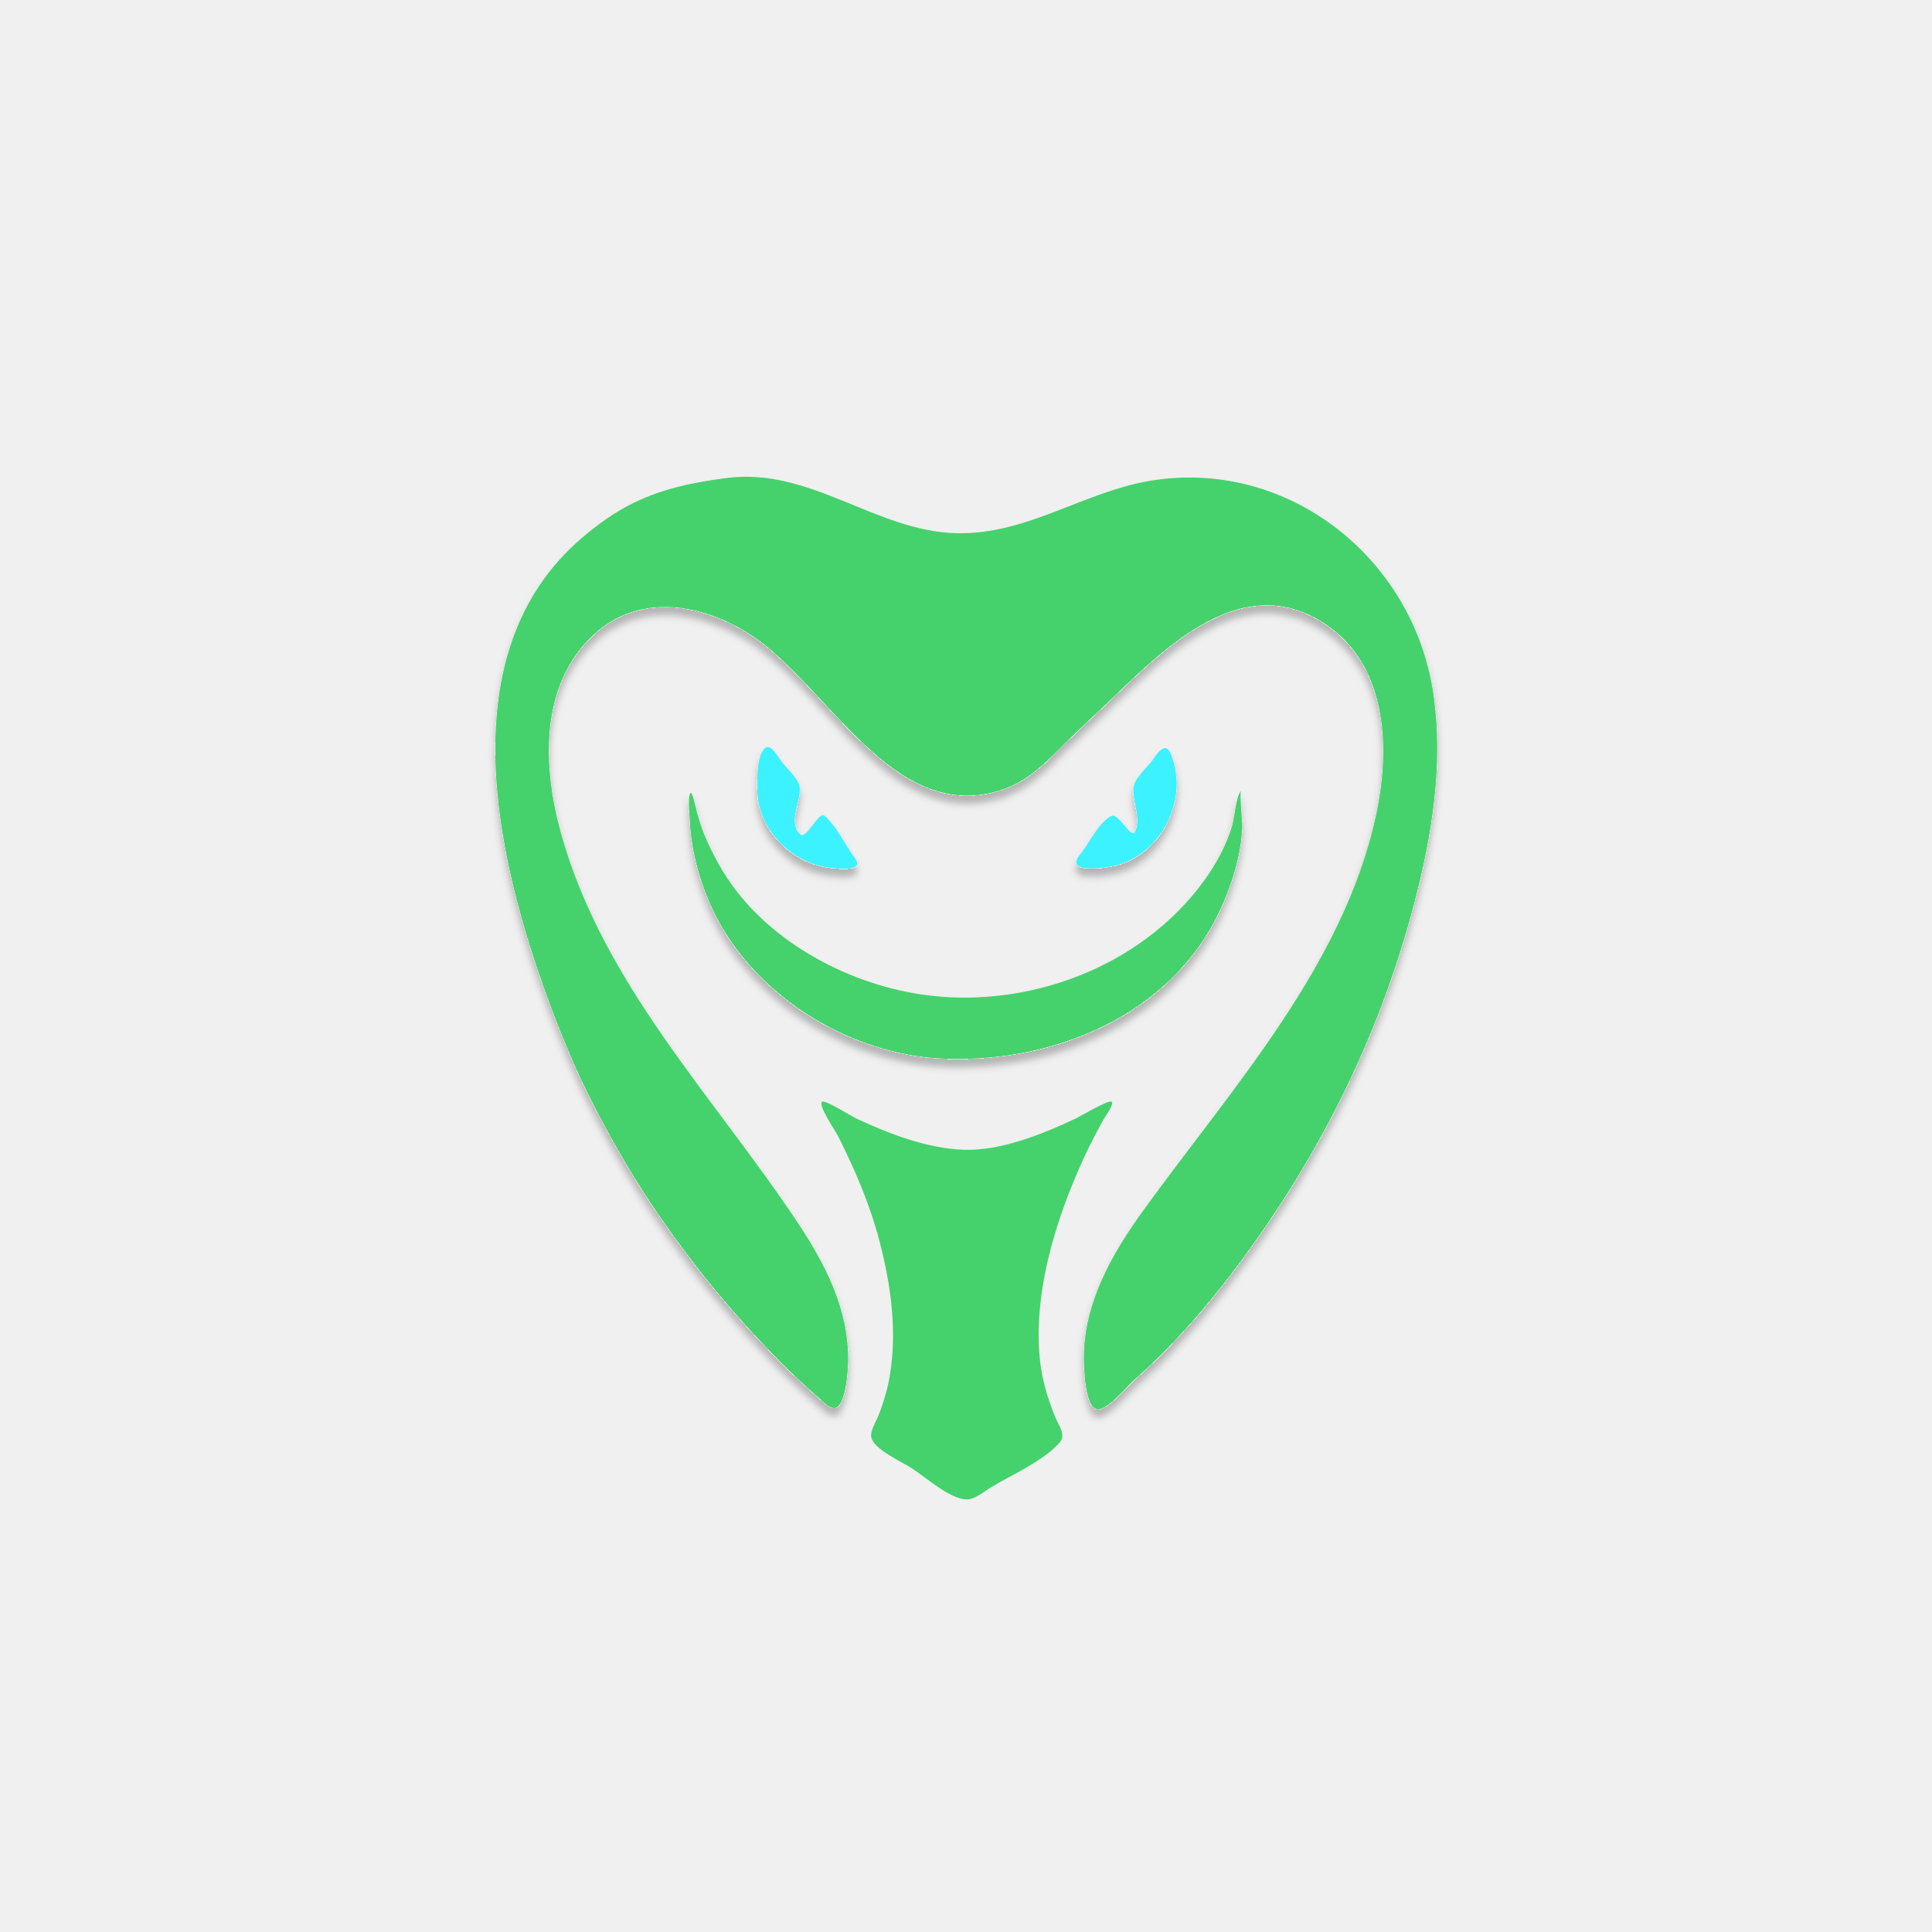
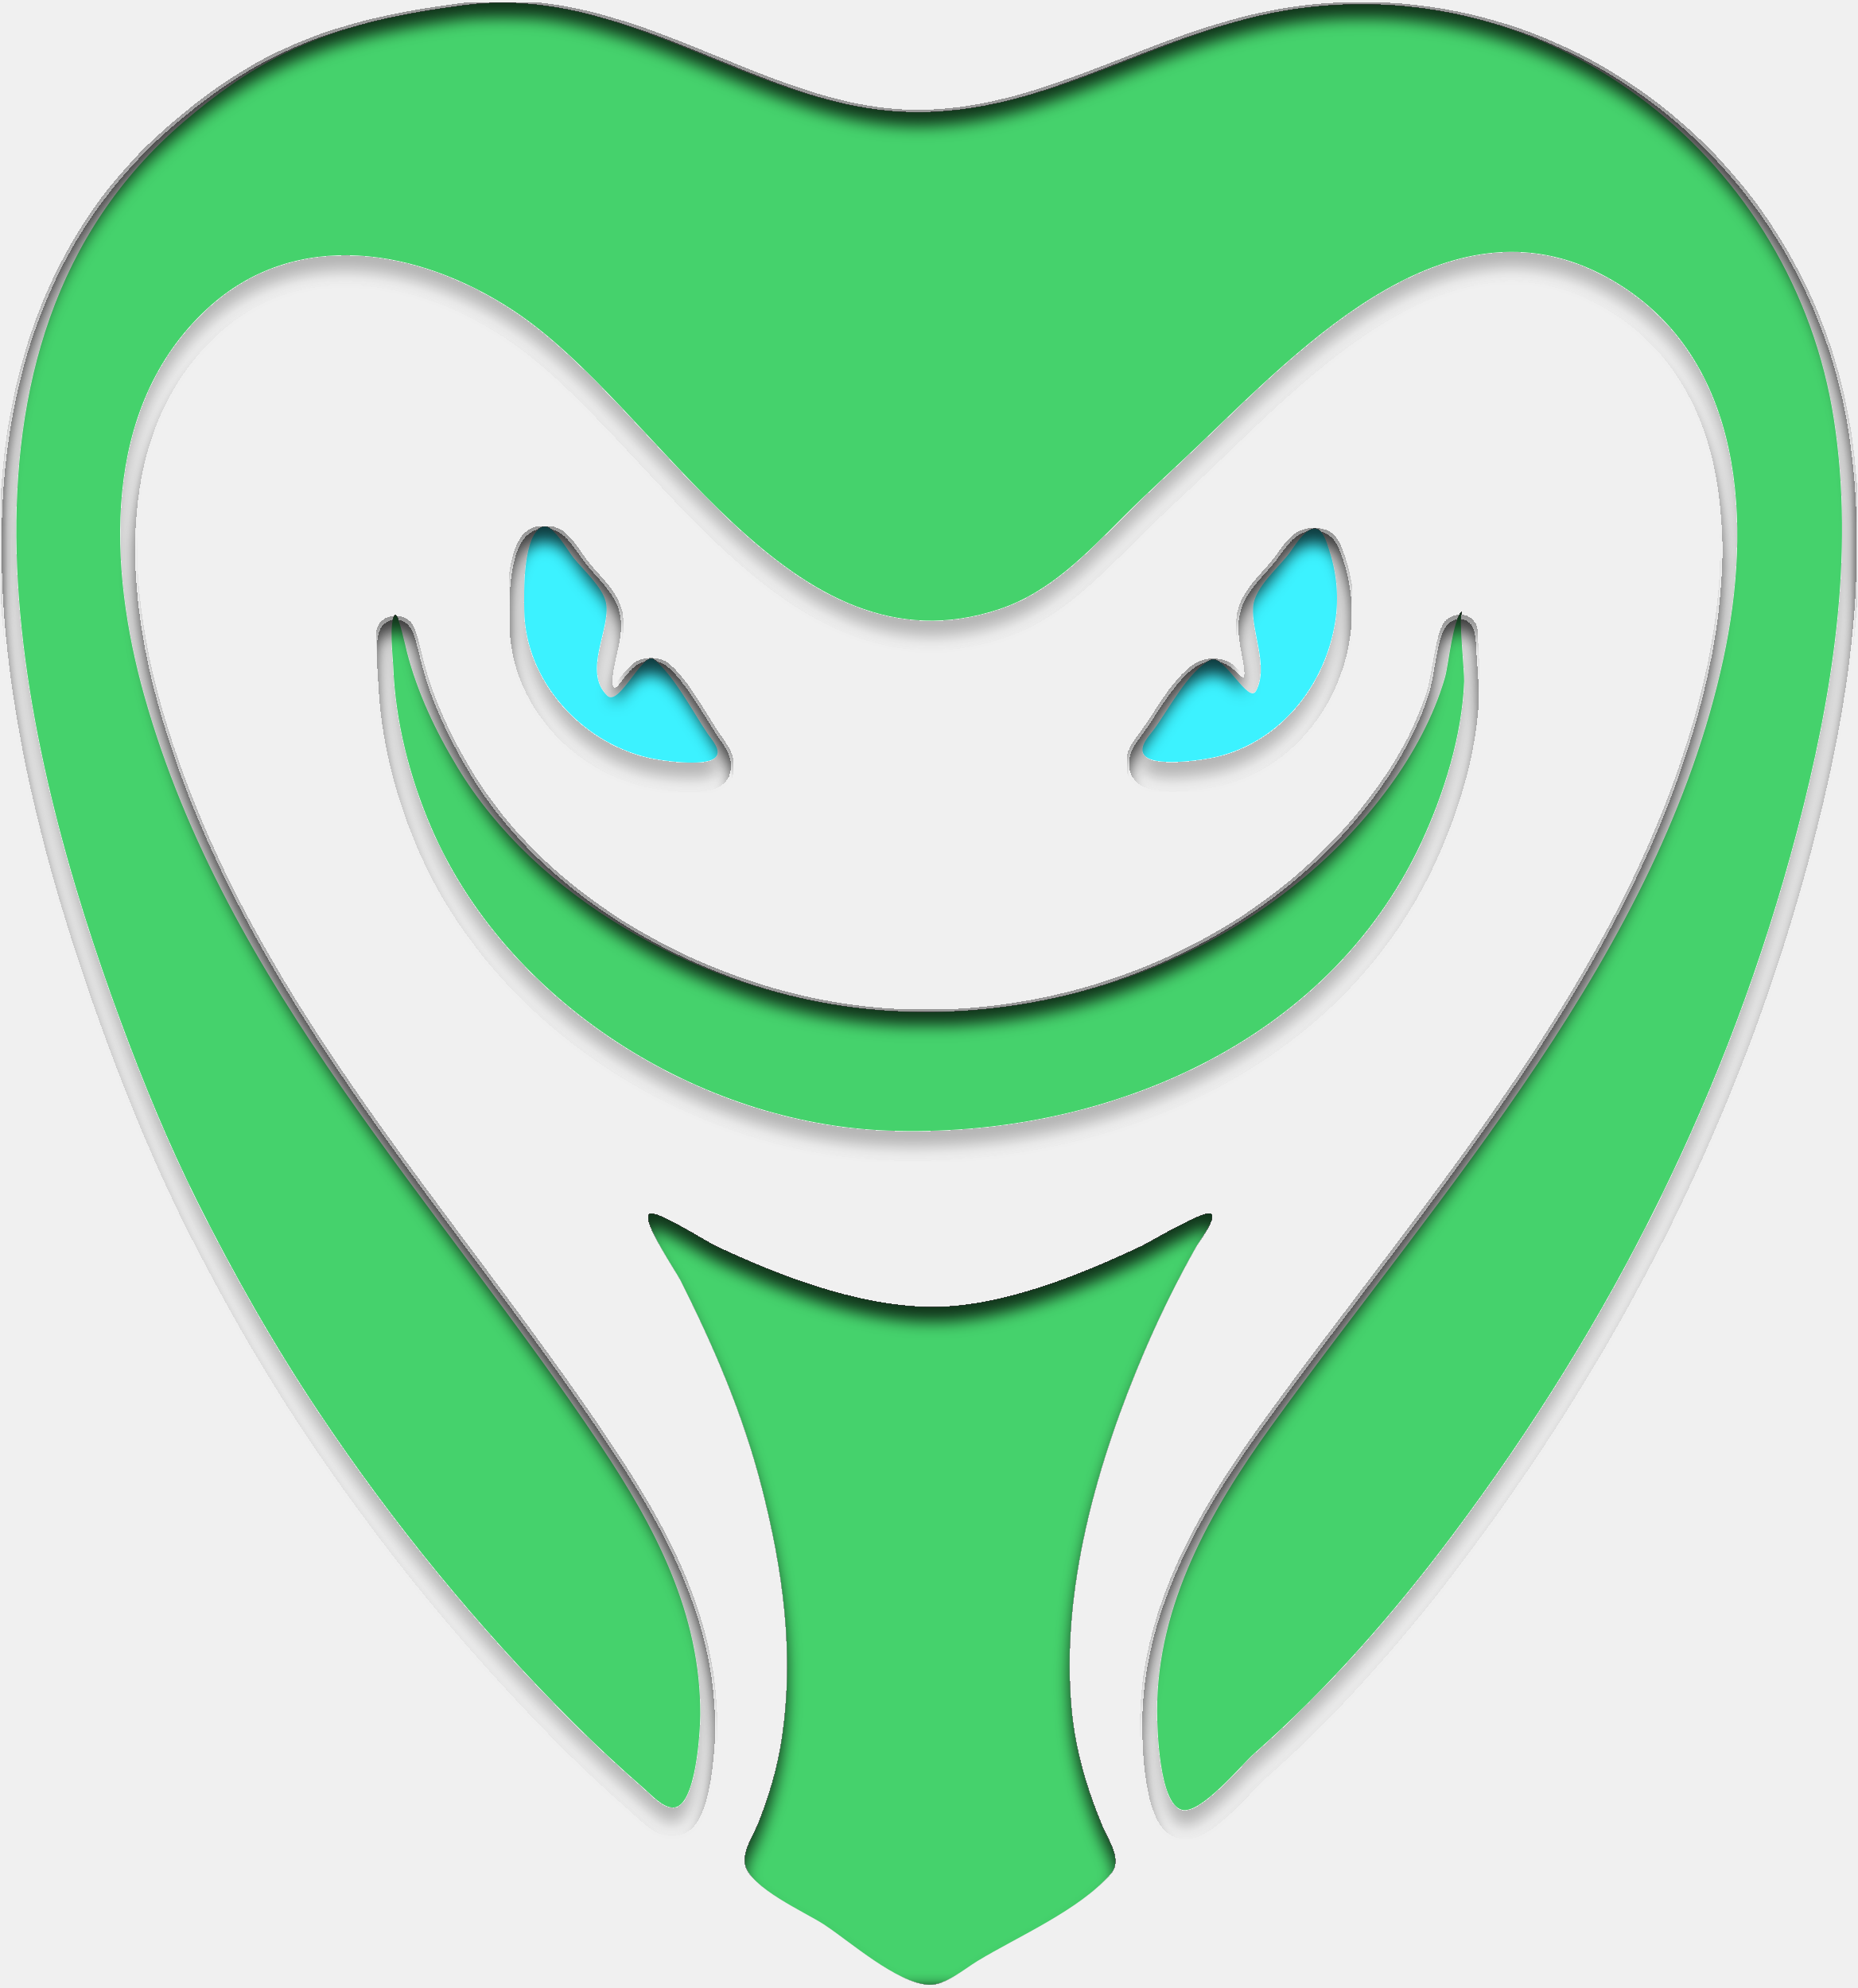
- <svg xmlns="http://www.w3.org/2000/svg" width="1000" height="1000" viewBox="0 0 1000 1000" fill="none">
-   <g filter="url(#filter0_d_0_1)">
-     <path d="M376 247.424C359.114 249.648 343.472 252.718 328 260.259C318.081 265.094 309.345 271.419 301 278.579C231.684 338.06 257.051 445.261 284.319 519C290.336 535.273 296.994 551.479 304.753 567C314.343 586.183 325.104 605.147 337 623C356.909 652.878 379.626 680.626 405 706C411.133 712.133 417.455 718.021 424 723.714C425.936 725.399 428.974 728.837 431.775 728.797C437.893 728.709 438.979 708.29 438.999 704C439.129 676.991 426.99 653.974 412.333 632C368.838 566.788 312.443 509.487 290.579 432C280.907 397.718 278.817 355.002 307.17 328.59C330.95 306.438 364.023 312.439 389 328.862C428.867 355.076 462.543 427.651 519 408.644C532.454 404.115 542.224 393.776 552 384C558.528 377.472 565.338 371.331 572 364.961C600.161 338.032 640.1 295.676 683 321.093C718.152 341.92 719.901 386.383 712.21 422C695.307 500.281 636.87 563.996 591.424 627C575.242 649.434 560.956 674.633 561 703C561.007 707.843 561.549 727.88 567.649 729.408C572.656 730.663 583.537 717.334 587 714.286C606.629 697.004 624.192 676.908 639.873 656C682.557 599.094 713.788 536.911 731.884 468C741.235 432.393 747.388 394.682 741.725 358C731.106 289.216 667.828 238.402 598 248.428C561.923 253.608 532.324 276.9 495 275.985C453.261 274.963 419.483 241.698 376 247.424Z" fill="#45D26C" />
+ <svg xmlns="http://www.w3.org/2000/svg" width="496" height="531" viewBox="0 0 496 531" fill="none">
+   <g filter="url(#filter0_i_1_3)">
+     <g clip-path="url(#clip0_1_3)">
+       <g filter="url(#filter1_d_1_3)">
+         <path d="M124 1.424C107.114 3.648 91.472 6.718 76 14.259C66.081 19.094 57.345 25.419 49 32.579C-20.316 92.06 5.051 199.261 32.319 273C38.336 289.273 44.994 305.479 52.753 321C62.343 340.183 73.104 359.147 85 377C104.909 406.878 127.626 434.626 153 460C159.133 466.133 165.455 472.021 172 477.714C173.936 479.399 176.974 482.837 179.775 482.797C185.893 482.709 186.979 462.29 186.999 458C187.129 430.991 174.99 407.974 160.333 386C116.838 320.788 60.443 263.487 38.579 186C28.907 151.718 26.817 109.002 55.17 82.59C78.95 60.438 112.023 66.439 137 82.862C176.867 109.076 210.543 181.651 267 162.644C280.454 158.115 290.224 147.776 300 138C306.528 131.472 313.338 125.331 320 118.961C348.161 92.032 388.1 49.676 431 75.093C466.152 95.92 467.901 140.383 460.21 176C443.307 254.281 384.87 317.996 339.424 381C323.242 403.434 308.956 428.633 309 457C309.007 461.843 309.549 481.88 315.649 483.408C320.656 484.663 331.537 471.334 335 468.286C354.629 451.004 372.192 430.908 387.873 410C430.557 353.094 461.788 290.911 479.884 222C489.235 186.393 495.388 148.682 489.725 112C479.106 43.216 415.828 -7.598 346 2.428C309.923 7.608 280.324 30.9 243 29.985C201.261 28.963 167.483 -4.302 124 1.424Z" fill="#45D26C" />
+       </g>
+       <g filter="url(#filter2_d_1_3)">
+         <path d="M145.167 140.667C139.485 142.113 139.941 158.717 140 163C140.262 181.851 155.25 198.142 173 202.333C176.476 203.154 187.834 204.847 190.833 202.5C193.08 200.742 190.089 197.6 189 196C185.08 190.24 180.051 180.474 174.667 176.167C171.704 173.796 165.35 188.892 162.167 185.833C155.458 179.388 163.174 167.896 161.833 161C161.044 156.942 155.711 152.159 153.167 149C151.794 147.296 147.658 140.033 145.167 140.667Z" fill="#3CF2FF" />
+       </g>
+       <g filter="url(#filter3_d_1_3)">
+         <path d="M350.331 141.346C347.714 142.231 345.708 145.941 344.119 148C341.159 151.836 335.066 156.957 334.642 162C334.086 168.604 338.909 178.093 335.437 184.534C333.419 188.277 326.945 174.749 323.329 176.306C317.555 178.795 311.742 190.042 308.016 194.999C306.901 196.483 304.316 199.172 305.306 201.258C307.202 205.25 321.618 202.922 325 202.1C342.032 197.964 353.894 182.942 356.561 166C357.568 159.6 356.967 153.144 354.971 147.001C354.369 145.149 353.18 140.382 350.331 141.346Z" fill="#3CF2FF" />
+       </g>
+       <g filter="url(#filter4_d_1_3)">
+         <path d="M390.407 163.366C387.877 165.62 386.879 177.464 385.861 181C382.905 191.27 377.378 201.391 371.106 210C338.366 254.948 279.107 276.699 225 268.745C185.251 262.903 143.294 239.871 122.199 205C116.365 195.356 111.418 184.95 108.63 174C108.397 173.087 106.404 163.858 105.546 164.366C103.757 165.425 104.944 175.995 105.019 178C105.568 192.689 109.376 207.536 115.157 221C135.144 267.547 186.539 300.093 237 301.981C293.923 304.112 354.311 279.227 379.542 225C385.6 211.98 390.441 196.446 390.982 182C391.075 179.51 389.471 164.2 390.407 163.366Z" fill="#45D26C" />
+       </g>
+       <path d="M173.418 324.306C171.475 326.348 180.588 339.688 181.752 342C190.649 359.668 198.425 377.791 203.37 397C209.142 419.417 212.275 442.015 208.725 465C207.565 472.514 205.352 479.938 202.55 487C201.317 490.108 198.345 494.432 198.982 497.907C200.133 504.18 214.982 510.727 220 514C227.067 518.609 239.426 529.683 248 530.107C252.403 530.325 257.419 525.971 261 523.797C271.882 517.191 288.281 510.164 296.628 500.482C299.779 496.828 295.958 491.647 294.424 488C290.26 478.097 287.195 467.724 286.17 457C283.084 424.708 293.006 390.376 305.579 361C309.646 351.498 314.34 342.001 319.424 333C320.169 331.683 324.595 325.802 323.474 324.302C322.319 322.758 307.015 331.88 305 332.833C287.955 340.895 265.96 349.834 246.715 349.112C227.735 348.399 207.982 340.81 191 332.833C188.867 331.831 174.746 322.91 173.418 324.306Z" fill="#45D26C" />
+     </g>
  </g>
-   <g filter="url(#filter1_d_0_1)">
-     <path d="M397.167 386.667C391.485 388.113 391.941 404.717 392 409C392.262 427.851 407.25 444.142 425 448.333C428.476 449.154 439.834 450.847 442.833 448.5C445.08 446.742 442.089 443.6 441 442C437.08 436.24 432.051 426.474 426.667 422.167C423.704 419.796 417.35 434.892 414.167 431.833C407.458 425.388 415.174 413.896 413.833 407C413.044 402.942 407.711 398.159 405.167 395C403.794 393.296 399.658 386.033 397.167 386.667Z" fill="#3CF2FF" />
-   </g>
-   <g filter="url(#filter2_d_0_1)">
-     <path d="M602.331 387.346C599.714 388.231 597.708 391.941 596.119 394C593.159 397.836 587.066 402.957 586.642 408C586.086 414.604 590.909 424.093 587.437 430.534C585.419 434.277 578.945 420.749 575.329 422.306C569.555 424.795 563.742 436.042 560.016 440.999C558.901 442.483 556.316 445.172 557.306 447.258C559.202 451.25 573.618 448.922 577 448.1C594.032 443.964 605.894 428.942 608.561 412C609.568 405.6 608.967 399.144 606.971 393.001C606.369 391.149 605.18 386.382 602.331 387.346Z" fill="#3CF2FF" />
-   </g>
-   <g filter="url(#filter3_d_0_1)">
-     <path d="M642.407 409.366C639.877 411.62 638.879 423.464 637.861 427C634.905 437.27 629.378 447.391 623.106 456C590.366 500.948 531.107 522.699 477 514.745C437.251 508.903 395.294 485.871 374.199 451C368.365 441.356 363.418 430.95 360.63 420C360.397 419.087 358.404 409.858 357.546 410.366C355.757 411.425 356.944 421.995 357.019 424C357.568 438.689 361.376 453.536 367.157 467C387.144 513.547 438.539 546.093 489 547.981C545.923 550.112 606.311 525.227 631.542 471C637.6 457.98 642.441 442.446 642.982 428C643.075 425.51 641.471 410.2 642.407 409.366Z" fill="#45D26C" />
-   </g>
-   <path d="M425.418 570.306C423.475 572.348 432.588 585.688 433.752 588C442.649 605.668 450.425 623.791 455.37 643C461.142 665.417 464.275 688.015 460.725 711C459.565 718.514 457.352 725.938 454.55 733C453.317 736.108 450.345 740.432 450.982 743.907C452.133 750.18 466.982 756.727 472 760C479.067 764.609 491.426 775.683 500 776.107C504.403 776.325 509.419 771.971 513 769.797C523.882 763.191 540.281 756.164 548.628 746.482C551.779 742.828 547.958 737.647 546.424 734C542.26 724.097 539.195 713.724 538.17 703C535.084 670.708 545.006 636.376 557.579 607C561.646 597.498 566.34 588.001 571.424 579C572.169 577.683 576.595 571.802 575.474 570.302C574.319 568.758 559.015 577.88 557 578.833C539.955 586.895 517.96 595.834 498.715 595.112C479.735 594.399 459.982 586.81 443 578.833C440.867 577.831 426.746 568.91 425.418 570.306Z" fill="#45D26C" />
  <defs>
-     <filter id="filter0_d_0_1" x="252.368" y="246.762" width="495.53" height="490.729" filterUnits="userSpaceOnUse" color-interpolation-filters="sRGB">
+     <filter id="filter0_i_1_3" x="0" y="0" width="496" height="535" filterUnits="userSpaceOnUse" color-interpolation-filters="sRGB">
+       <feFlood flood-opacity="0" result="BackgroundImageFix" />
+       <feBlend mode="normal" in="SourceGraphic" in2="BackgroundImageFix" result="shape" />
+       <feColorMatrix in="SourceAlpha" type="matrix" values="0 0 0 0 0 0 0 0 0 0 0 0 0 0 0 0 0 0 127 0" result="hardAlpha" />
+       <feOffset dy="4" />
+       <feGaussianBlur stdDeviation="2" />
+       <feComposite in2="hardAlpha" operator="arithmetic" k2="-1" k3="1" />
+       <feColorMatrix type="matrix" values="0 0 0 0 0 0 0 0 0 0 0 0 0 0 0 0 0 0 0.75 0" />
+       <feBlend mode="normal" in2="shape" result="effect1_innerShadow_1_3" />
+     </filter>
+     <filter id="filter1_d_1_3" x="0.368" y="0.762" width="495.53" height="490.729" filterUnits="userSpaceOnUse" color-interpolation-filters="sRGB">
      <feFlood flood-opacity="0" result="BackgroundImageFix" />
      <feColorMatrix in="SourceAlpha" type="matrix" values="0 0 0 0 0 0 0 0 0 0 0 0 0 0 0 0 0 0 127 0" result="hardAlpha" />
      <feOffset dy="4" />
      <feGaussianBlur stdDeviation="2" />
      <feComposite in2="hardAlpha" operator="out" />
      <feColorMatrix type="matrix" values="0 0 0 0 0 0 0 0 0 0 0 0 0 0 0 0 0 0 0.25 0" />
-       <feBlend mode="normal" in2="BackgroundImageFix" result="effect1_dropShadow_0_1" />
-       <feBlend mode="normal" in="SourceGraphic" in2="effect1_dropShadow_0_1" result="shape" />
+       <feBlend mode="normal" in2="BackgroundImageFix" result="effect1_dropShadow_1_3" />
+       <feBlend mode="normal" in="SourceGraphic" in2="effect1_dropShadow_1_3" result="shape" />
    </filter>
-     <filter id="filter1_d_0_1" x="387.968" y="386.628" width="59.681" height="71.067" filterUnits="userSpaceOnUse" color-interpolation-filters="sRGB">
+     <filter id="filter2_d_1_3" x="135.968" y="140.628" width="59.681" height="71.067" filterUnits="userSpaceOnUse" color-interpolation-filters="sRGB">
      <feFlood flood-opacity="0" result="BackgroundImageFix" />
      <feColorMatrix in="SourceAlpha" type="matrix" values="0 0 0 0 0 0 0 0 0 0 0 0 0 0 0 0 0 0 127 0" result="hardAlpha" />
      <feOffset dy="4" />
      <feGaussianBlur stdDeviation="2" />
      <feComposite in2="hardAlpha" operator="out" />
      <feColorMatrix type="matrix" values="0 0 0 0 0 0 0 0 0 0 0 0 0 0 0 0 0 0 0.25 0" />
-       <feBlend mode="normal" in2="BackgroundImageFix" result="effect1_dropShadow_0_1" />
-       <feBlend mode="normal" in="SourceGraphic" in2="effect1_dropShadow_0_1" result="shape" />
+       <feBlend mode="normal" in2="BackgroundImageFix" result="effect1_dropShadow_1_3" />
+       <feBlend mode="normal" in="SourceGraphic" in2="effect1_dropShadow_1_3" result="shape" />
    </filter>
-     <filter id="filter2_d_0_1" x="553.085" y="387.219" width="59.956" height="70.305" filterUnits="userSpaceOnUse" color-interpolation-filters="sRGB">
+     <filter id="filter3_d_1_3" x="301.085" y="141.219" width="59.956" height="70.305" filterUnits="userSpaceOnUse" color-interpolation-filters="sRGB">
      <feFlood flood-opacity="0" result="BackgroundImageFix" />
      <feColorMatrix in="SourceAlpha" type="matrix" values="0 0 0 0 0 0 0 0 0 0 0 0 0 0 0 0 0 0 127 0" result="hardAlpha" />
      <feOffset dy="4" />
      <feGaussianBlur stdDeviation="2" />
      <feComposite in2="hardAlpha" operator="out" />
      <feColorMatrix type="matrix" values="0 0 0 0 0 0 0 0 0 0 0 0 0 0 0 0 0 0 0.25 0" />
-       <feBlend mode="normal" in2="BackgroundImageFix" result="effect1_dropShadow_0_1" />
-       <feBlend mode="normal" in="SourceGraphic" in2="effect1_dropShadow_0_1" result="shape" />
+       <feBlend mode="normal" in2="BackgroundImageFix" result="effect1_dropShadow_1_3" />
+       <feBlend mode="normal" in="SourceGraphic" in2="effect1_dropShadow_1_3" result="shape" />
    </filter>
-     <filter id="filter3_d_0_1" x="352.564" y="409.366" width="294.422" height="146.741" filterUnits="userSpaceOnUse" color-interpolation-filters="sRGB">
+     <filter id="filter4_d_1_3" x="100.564" y="163.366" width="294.422" height="146.741" filterUnits="userSpaceOnUse" color-interpolation-filters="sRGB">
      <feFlood flood-opacity="0" result="BackgroundImageFix" />
      <feColorMatrix in="SourceAlpha" type="matrix" values="0 0 0 0 0 0 0 0 0 0 0 0 0 0 0 0 0 0 127 0" result="hardAlpha" />
      <feOffset dy="4" />
      <feGaussianBlur stdDeviation="2" />
      <feComposite in2="hardAlpha" operator="out" />
      <feColorMatrix type="matrix" values="0 0 0 0 0 0 0 0 0 0 0 0 0 0 0 0 0 0 0.25 0" />
-       <feBlend mode="normal" in2="BackgroundImageFix" result="effect1_dropShadow_0_1" />
-       <feBlend mode="normal" in="SourceGraphic" in2="effect1_dropShadow_0_1" result="shape" />
+       <feBlend mode="normal" in2="BackgroundImageFix" result="effect1_dropShadow_1_3" />
+       <feBlend mode="normal" in="SourceGraphic" in2="effect1_dropShadow_1_3" result="shape" />
    </filter>
+     <clipPath id="clip0_1_3">
+       <rect width="496" height="531" fill="white" />
+     </clipPath>
  </defs>
</svg>
